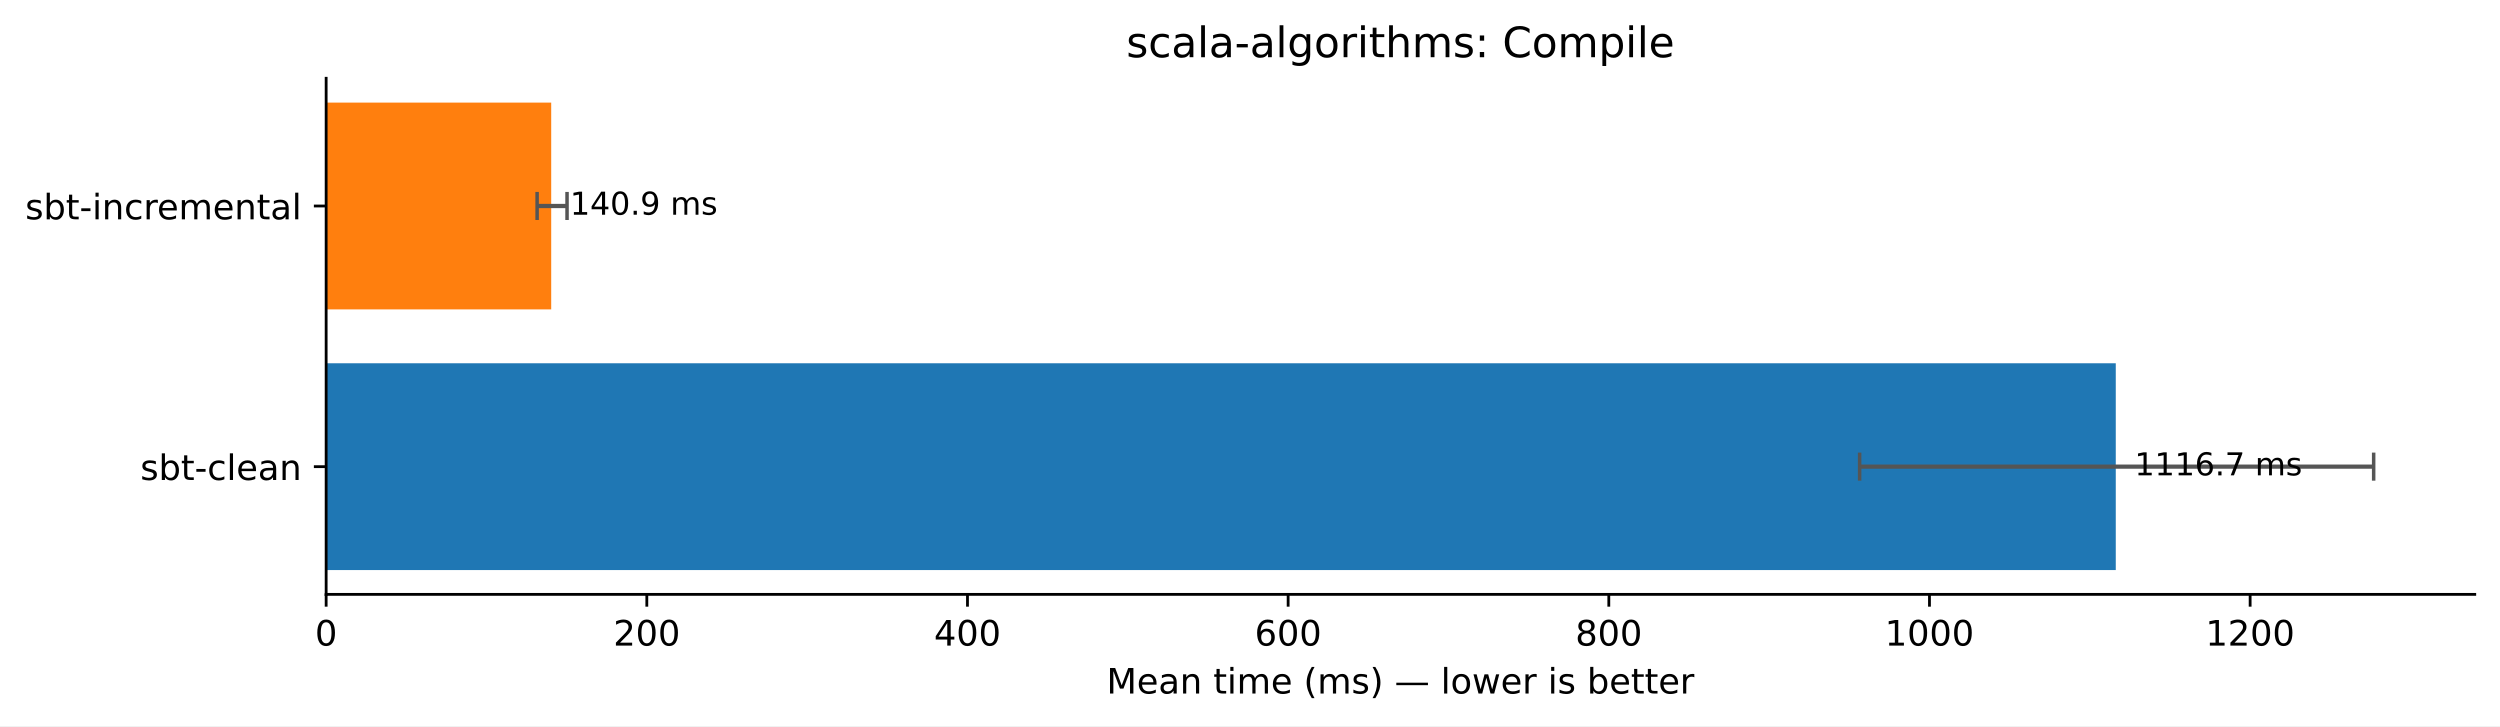
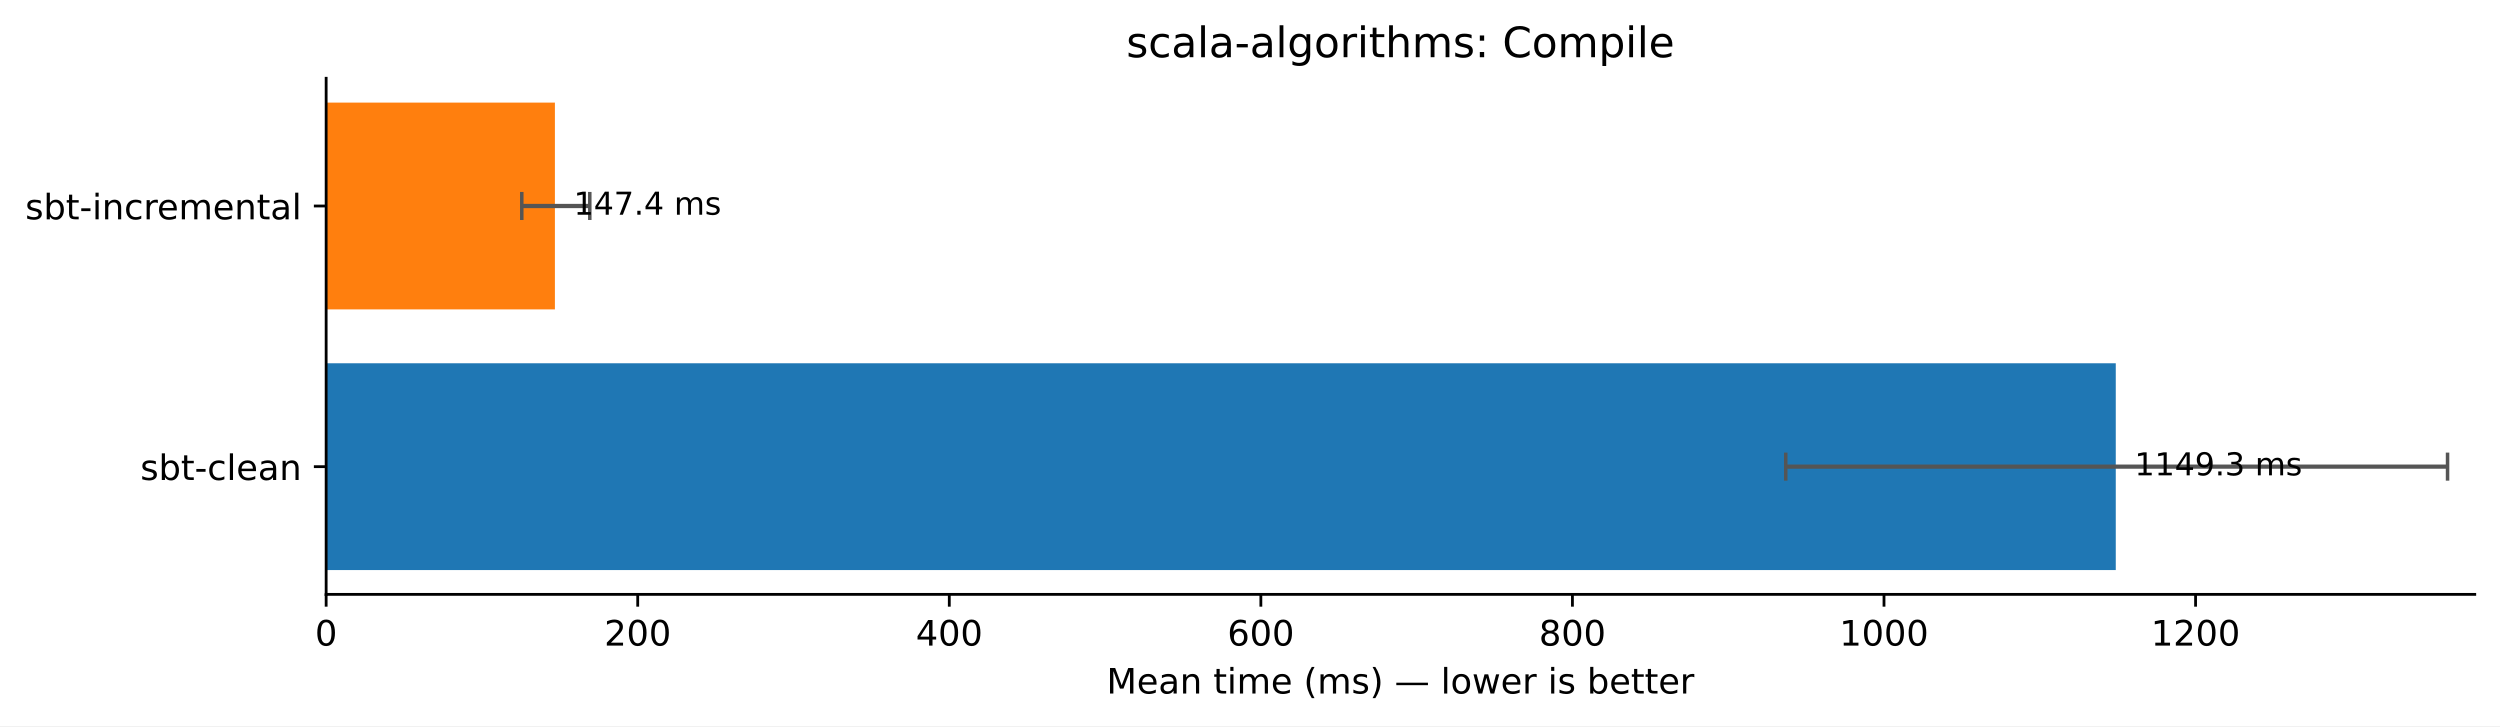
<svg xmlns="http://www.w3.org/2000/svg" xmlns:xlink="http://www.w3.org/1999/xlink" width="712.847pt" height="207.034pt" viewBox="0 0 712.847 207.034" version="1.1">
  <defs>
    <style type="text/css">*{stroke-linejoin: round; stroke-linecap: butt}</style>
  </defs>
  <g id="figure_1">
    <g id="patch_1">
      <path d="M -0 207.034  L 712.847 207.034  L 712.847 0  L -0 0  z " style="fill: #ffffff" />
    </g>
    <g id="axes_1">
      <g id="patch_2">
        <path d="M 92.997 169.478  L 705.647 169.478  L 705.647 22.318  L 92.997 22.318  z " style="fill: #ffffff" />
      </g>
      <g id="patch_3">
-         <path d="M 92.997 162.789  L 603.539 162.789  L 603.539 103.33  L 92.997 103.33  z " clip-path="url(#pb51895aafa)" style="fill: #1f77b4; stroke: #ffffff; stroke-width: 0.5; stroke-linejoin: miter" />
+         <path d="M 92.997 162.789  L 603.539 162.789  L 603.539 103.33  L 92.997 103.33  z " clip-path="url(#p2ff9eb02fa)" style="fill: #1f77b4; stroke: #ffffff; stroke-width: 0.5; stroke-linejoin: miter" />
      </g>
      <g id="patch_4">
-         <path d="M 92.997 88.466  L 157.419 88.466  L 157.419 29.007  L 92.997 29.007  z " clip-path="url(#pb51895aafa)" style="fill: #ff7f0e; stroke: #ffffff; stroke-width: 0.5; stroke-linejoin: miter" />
+         <path d="M 92.997 88.466  L 158.476 88.466  L 158.476 29.007  L 92.997 29.007  z " clip-path="url(#p2ff9eb02fa)" style="fill: #ff7f0e; stroke: #ffffff; stroke-width: 0.5; stroke-linejoin: miter" />
      </g>
      <g id="matplotlib.axis_1">
        <g id="xtick_1">
          <g id="line2d_1">
            <defs>
-               <path id="mb5d6c73ff8" d="M 0 0  L 0 3.5  " style="stroke: #000000; stroke-width: 0.8" />
+               <path id="m2e591550c9" d="M 0 0  L 0 3.5  " style="stroke: #000000; stroke-width: 0.8" />
            </defs>
            <g>
-               <use xlink:href="#mb5d6c73ff8" x="92.997" y="169.478" style="stroke: #000000; stroke-width: 0.8" />
+               <use xlink:href="#m2e591550c9" x="92.997" y="169.478" style="stroke: #000000; stroke-width: 0.8" />
            </g>
          </g>
          <g id="text_1">
            <g transform="translate(89.81562 184.0766) scale(0.1 -0.1)">
              <defs>
                <path id="DejaVuSans-30" d="M 2034 4250  Q 1547 4250 1301 3770  Q 1056 3291 1056 2328  Q 1056 1369 1301 889  Q 1547 409 2034 409  Q 2525 409 2770 889  Q 3016 1369 3016 2328  Q 3016 3291 2770 3770  Q 2525 4250 2034 4250  z M 2034 4750  Q 2819 4750 3233 4129  Q 3647 3509 3647 2328  Q 3647 1150 3233 529  Q 2819 -91 2034 -91  Q 1250 -91 836 529  Q 422 1150 422 2328  Q 422 3509 836 4129  Q 1250 4750 2034 4750  z " transform="scale(0.015625)" />
              </defs>
              <use xlink:href="#DejaVuSans-30" />
            </g>
          </g>
        </g>
        <g id="xtick_2">
          <g id="line2d_2">
            <g>
-               <use xlink:href="#mb5d6c73ff8" x="184.431" y="169.478" style="stroke: #000000; stroke-width: 0.8" />
+               <use xlink:href="#m2e591550c9" x="181.838" y="169.478" style="stroke: #000000; stroke-width: 0.8" />
            </g>
          </g>
          <g id="text_2">
-             <g transform="translate(174.887 184.0766) scale(0.1 -0.1)">
+             <g transform="translate(172.2941 184.0766) scale(0.1 -0.1)">
              <defs>
                <path id="DejaVuSans-32" d="M 1228 531  L 3431 531  L 3431 0  L 469 0  L 469 531  Q 828 903 1448 1529  Q 2069 2156 2228 2338  Q 2531 2678 2651 2914  Q 2772 3150 2772 3378  Q 2772 3750 2511 3984  Q 2250 4219 1831 4219  Q 1534 4219 1204 4116  Q 875 4013 500 3803  L 500 4441  Q 881 4594 1212 4672  Q 1544 4750 1819 4750  Q 2544 4750 2975 4387  Q 3406 4025 3406 3419  Q 3406 3131 3298 2873  Q 3191 2616 2906 2266  Q 2828 2175 2409 1742  Q 1991 1309 1228 531  z " transform="scale(0.015625)" />
              </defs>
              <use xlink:href="#DejaVuSans-32" />
              <use xlink:href="#DejaVuSans-30" transform="translate(63.62305 0)" />
              <use xlink:href="#DejaVuSans-30" transform="translate(127.2461 0)" />
            </g>
          </g>
        </g>
        <g id="xtick_3">
          <g id="line2d_3">
            <g>
-               <use xlink:href="#mb5d6c73ff8" x="275.865" y="169.478" style="stroke: #000000; stroke-width: 0.8" />
+               <use xlink:href="#m2e591550c9" x="270.679" y="169.478" style="stroke: #000000; stroke-width: 0.8" />
            </g>
          </g>
          <g id="text_3">
-             <g transform="translate(266.3208 184.0766) scale(0.1 -0.1)">
+             <g transform="translate(261.1351 184.0766) scale(0.1 -0.1)">
              <defs>
                <path id="DejaVuSans-34" d="M 2419 4116  L 825 1625  L 2419 1625  L 2419 4116  z M 2253 4666  L 3047 4666  L 3047 1625  L 3713 1625  L 3713 1100  L 3047 1100  L 3047 0  L 2419 0  L 2419 1100  L 313 1100  L 313 1709  L 2253 4666  z " transform="scale(0.015625)" />
              </defs>
              <use xlink:href="#DejaVuSans-34" />
              <use xlink:href="#DejaVuSans-30" transform="translate(63.62305 0)" />
              <use xlink:href="#DejaVuSans-30" transform="translate(127.2461 0)" />
            </g>
          </g>
        </g>
        <g id="xtick_4">
          <g id="line2d_4">
            <g>
-               <use xlink:href="#mb5d6c73ff8" x="367.298" y="169.478" style="stroke: #000000; stroke-width: 0.8" />
+               <use xlink:href="#m2e591550c9" x="359.52" y="169.478" style="stroke: #000000; stroke-width: 0.8" />
            </g>
          </g>
          <g id="text_4">
-             <g transform="translate(357.7546 184.0766) scale(0.1 -0.1)">
+             <g transform="translate(349.976 184.0766) scale(0.1 -0.1)">
              <defs>
                <path id="DejaVuSans-36" d="M 2113 2584  Q 1688 2584 1439 2293  Q 1191 2003 1191 1497  Q 1191 994 1439 701  Q 1688 409 2113 409  Q 2538 409 2786 701  Q 3034 994 3034 1497  Q 3034 2003 2786 2293  Q 2538 2584 2113 2584  z M 3366 4563  L 3366 3988  Q 3128 4100 2886 4159  Q 2644 4219 2406 4219  Q 1781 4219 1451 3797  Q 1122 3375 1075 2522  Q 1259 2794 1537 2939  Q 1816 3084 2150 3084  Q 2853 3084 3261 2657  Q 3669 2231 3669 1497  Q 3669 778 3244 343  Q 2819 -91 2113 -91  Q 1303 -91 875 529  Q 447 1150 447 2328  Q 447 3434 972 4092  Q 1497 4750 2381 4750  Q 2619 4750 2861 4703  Q 3103 4656 3366 4563  z " transform="scale(0.015625)" />
              </defs>
              <use xlink:href="#DejaVuSans-36" />
              <use xlink:href="#DejaVuSans-30" transform="translate(63.62305 0)" />
              <use xlink:href="#DejaVuSans-30" transform="translate(127.2461 0)" />
            </g>
          </g>
        </g>
        <g id="xtick_5">
          <g id="line2d_5">
            <g>
-               <use xlink:href="#mb5d6c73ff8" x="458.732" y="169.478" style="stroke: #000000; stroke-width: 0.8" />
+               <use xlink:href="#m2e591550c9" x="448.361" y="169.478" style="stroke: #000000; stroke-width: 0.8" />
            </g>
          </g>
          <g id="text_5">
-             <g transform="translate(449.1885 184.0766) scale(0.1 -0.1)">
+             <g transform="translate(438.817 184.0766) scale(0.1 -0.1)">
              <defs>
                <path id="DejaVuSans-38" d="M 2034 2216  Q 1584 2216 1326 1975  Q 1069 1734 1069 1313  Q 1069 891 1326 650  Q 1584 409 2034 409  Q 2484 409 2743 651  Q 3003 894 3003 1313  Q 3003 1734 2745 1975  Q 2488 2216 2034 2216  z M 1403 2484  Q 997 2584 770 2862  Q 544 3141 544 3541  Q 544 4100 942 4425  Q 1341 4750 2034 4750  Q 2731 4750 3128 4425  Q 3525 4100 3525 3541  Q 3525 3141 3298 2862  Q 3072 2584 2669 2484  Q 3125 2378 3379 2068  Q 3634 1759 3634 1313  Q 3634 634 3220 271  Q 2806 -91 2034 -91  Q 1263 -91 848 271  Q 434 634 434 1313  Q 434 1759 690 2068  Q 947 2378 1403 2484  z M 1172 3481  Q 1172 3119 1398 2916  Q 1625 2713 2034 2713  Q 2441 2713 2670 2916  Q 2900 3119 2900 3481  Q 2900 3844 2670 4047  Q 2441 4250 2034 4250  Q 1625 4250 1398 4047  Q 1172 3844 1172 3481  z " transform="scale(0.015625)" />
              </defs>
              <use xlink:href="#DejaVuSans-38" />
              <use xlink:href="#DejaVuSans-30" transform="translate(63.62305 0)" />
              <use xlink:href="#DejaVuSans-30" transform="translate(127.2461 0)" />
            </g>
          </g>
        </g>
        <g id="xtick_6">
          <g id="line2d_6">
            <g>
-               <use xlink:href="#mb5d6c73ff8" x="550.166" y="169.478" style="stroke: #000000; stroke-width: 0.8" />
+               <use xlink:href="#m2e591550c9" x="537.202" y="169.478" style="stroke: #000000; stroke-width: 0.8" />
            </g>
          </g>
          <g id="text_6">
-             <g transform="translate(537.4411 184.0766) scale(0.1 -0.1)">
+             <g transform="translate(524.4767 184.0766) scale(0.1 -0.1)">
              <defs>
                <path id="DejaVuSans-31" d="M 794 531  L 1825 531  L 1825 4091  L 703 3866  L 703 4441  L 1819 4666  L 2450 4666  L 2450 531  L 3481 531  L 3481 0  L 794 0  L 794 531  z " transform="scale(0.015625)" />
              </defs>
              <use xlink:href="#DejaVuSans-31" />
              <use xlink:href="#DejaVuSans-30" transform="translate(63.62305 0)" />
              <use xlink:href="#DejaVuSans-30" transform="translate(127.2461 0)" />
              <use xlink:href="#DejaVuSans-30" transform="translate(190.8691 0)" />
            </g>
          </g>
        </g>
        <g id="xtick_7">
          <g id="line2d_7">
            <g>
-               <use xlink:href="#mb5d6c73ff8" x="641.6" y="169.478" style="stroke: #000000; stroke-width: 0.8" />
+               <use xlink:href="#m2e591550c9" x="626.043" y="169.478" style="stroke: #000000; stroke-width: 0.8" />
            </g>
          </g>
          <g id="text_7">
-             <g transform="translate(628.8749 184.0766) scale(0.1 -0.1)">
+             <g transform="translate(613.3177 184.0766) scale(0.1 -0.1)">
              <use xlink:href="#DejaVuSans-31" />
              <use xlink:href="#DejaVuSans-32" transform="translate(63.62305 0)" />
              <use xlink:href="#DejaVuSans-30" transform="translate(127.2461 0)" />
              <use xlink:href="#DejaVuSans-30" transform="translate(190.8691 0)" />
            </g>
          </g>
        </g>
        <g id="text_8">
          <g transform="translate(315.525 197.7547) scale(0.1 -0.1)">
            <defs>
              <path id="DejaVuSans-4d" d="M 628 4666  L 1569 4666  L 2759 1491  L 3956 4666  L 4897 4666  L 4897 0  L 4281 0  L 4281 4097  L 3078 897  L 2444 897  L 1241 4097  L 1241 0  L 628 0  L 628 4666  z " transform="scale(0.015625)" />
              <path id="DejaVuSans-65" d="M 3597 1894  L 3597 1613  L 953 1613  Q 991 1019 1311 708  Q 1631 397 2203 397  Q 2534 397 2845 478  Q 3156 559 3463 722  L 3463 178  Q 3153 47 2828 -22  Q 2503 -91 2169 -91  Q 1331 -91 842 396  Q 353 884 353 1716  Q 353 2575 817 3079  Q 1281 3584 2069 3584  Q 2775 3584 3186 3129  Q 3597 2675 3597 1894  z M 3022 2063  Q 3016 2534 2758 2815  Q 2500 3097 2075 3097  Q 1594 3097 1305 2825  Q 1016 2553 972 2059  L 3022 2063  z " transform="scale(0.015625)" />
              <path id="DejaVuSans-61" d="M 2194 1759  Q 1497 1759 1228 1600  Q 959 1441 959 1056  Q 959 750 1161 570  Q 1363 391 1709 391  Q 2188 391 2477 730  Q 2766 1069 2766 1631  L 2766 1759  L 2194 1759  z M 3341 1997  L 3341 0  L 2766 0  L 2766 531  Q 2569 213 2275 61  Q 1981 -91 1556 -91  Q 1019 -91 701 211  Q 384 513 384 1019  Q 384 1609 779 1909  Q 1175 2209 1959 2209  L 2766 2209  L 2766 2266  Q 2766 2663 2505 2880  Q 2244 3097 1772 3097  Q 1472 3097 1187 3025  Q 903 2953 641 2809  L 641 3341  Q 956 3463 1253 3523  Q 1550 3584 1831 3584  Q 2591 3584 2966 3190  Q 3341 2797 3341 1997  z " transform="scale(0.015625)" />
              <path id="DejaVuSans-6e" d="M 3513 2113  L 3513 0  L 2938 0  L 2938 2094  Q 2938 2591 2744 2837  Q 2550 3084 2163 3084  Q 1697 3084 1428 2787  Q 1159 2491 1159 1978  L 1159 0  L 581 0  L 581 3500  L 1159 3500  L 1159 2956  Q 1366 3272 1645 3428  Q 1925 3584 2291 3584  Q 2894 3584 3203 3211  Q 3513 2838 3513 2113  z " transform="scale(0.015625)" />
              <path id="DejaVuSans-20" transform="scale(0.015625)" />
              <path id="DejaVuSans-74" d="M 1172 4494  L 1172 3500  L 2356 3500  L 2356 3053  L 1172 3053  L 1172 1153  Q 1172 725 1289 603  Q 1406 481 1766 481  L 2356 481  L 2356 0  L 1766 0  Q 1100 0 847 248  Q 594 497 594 1153  L 594 3053  L 172 3053  L 172 3500  L 594 3500  L 594 4494  L 1172 4494  z " transform="scale(0.015625)" />
              <path id="DejaVuSans-69" d="M 603 3500  L 1178 3500  L 1178 0  L 603 0  L 603 3500  z M 603 4863  L 1178 4863  L 1178 4134  L 603 4134  L 603 4863  z " transform="scale(0.015625)" />
              <path id="DejaVuSans-6d" d="M 3328 2828  Q 3544 3216 3844 3400  Q 4144 3584 4550 3584  Q 5097 3584 5394 3201  Q 5691 2819 5691 2113  L 5691 0  L 5113 0  L 5113 2094  Q 5113 2597 4934 2840  Q 4756 3084 4391 3084  Q 3944 3084 3684 2787  Q 3425 2491 3425 1978  L 3425 0  L 2847 0  L 2847 2094  Q 2847 2600 2669 2842  Q 2491 3084 2119 3084  Q 1678 3084 1418 2786  Q 1159 2488 1159 1978  L 1159 0  L 581 0  L 581 3500  L 1159 3500  L 1159 2956  Q 1356 3278 1631 3431  Q 1906 3584 2284 3584  Q 2666 3584 2933 3390  Q 3200 3197 3328 2828  z " transform="scale(0.015625)" />
              <path id="DejaVuSans-28" d="M 1984 4856  Q 1566 4138 1362 3434  Q 1159 2731 1159 2009  Q 1159 1288 1364 580  Q 1569 -128 1984 -844  L 1484 -844  Q 1016 -109 783 600  Q 550 1309 550 2009  Q 550 2706 781 3412  Q 1013 4119 1484 4856  L 1984 4856  z " transform="scale(0.015625)" />
              <path id="DejaVuSans-73" d="M 2834 3397  L 2834 2853  Q 2591 2978 2328 3040  Q 2066 3103 1784 3103  Q 1356 3103 1142 2972  Q 928 2841 928 2578  Q 928 2378 1081 2264  Q 1234 2150 1697 2047  L 1894 2003  Q 2506 1872 2764 1633  Q 3022 1394 3022 966  Q 3022 478 2636 193  Q 2250 -91 1575 -91  Q 1294 -91 989 -36  Q 684 19 347 128  L 347 722  Q 666 556 975 473  Q 1284 391 1588 391  Q 1994 391 2212 530  Q 2431 669 2431 922  Q 2431 1156 2273 1281  Q 2116 1406 1581 1522  L 1381 1569  Q 847 1681 609 1914  Q 372 2147 372 2553  Q 372 3047 722 3315  Q 1072 3584 1716 3584  Q 2034 3584 2315 3537  Q 2597 3491 2834 3397  z " transform="scale(0.015625)" />
              <path id="DejaVuSans-29" d="M 513 4856  L 1013 4856  Q 1481 4119 1714 3412  Q 1947 2706 1947 2009  Q 1947 1309 1714 600  Q 1481 -109 1013 -844  L 513 -844  Q 928 -128 1133 580  Q 1338 1288 1338 2009  Q 1338 2731 1133 3434  Q 928 4138 513 4856  z " transform="scale(0.015625)" />
              <path id="DejaVuSans-2014" d="M 313 1978  L 6088 1978  L 6088 1528  L 313 1528  L 313 1978  z " transform="scale(0.015625)" />
              <path id="DejaVuSans-6c" d="M 603 4863  L 1178 4863  L 1178 0  L 603 0  L 603 4863  z " transform="scale(0.015625)" />
              <path id="DejaVuSans-6f" d="M 1959 3097  Q 1497 3097 1228 2736  Q 959 2375 959 1747  Q 959 1119 1226 758  Q 1494 397 1959 397  Q 2419 397 2687 759  Q 2956 1122 2956 1747  Q 2956 2369 2687 2733  Q 2419 3097 1959 3097  z M 1959 3584  Q 2709 3584 3137 3096  Q 3566 2609 3566 1747  Q 3566 888 3137 398  Q 2709 -91 1959 -91  Q 1206 -91 779 398  Q 353 888 353 1747  Q 353 2609 779 3096  Q 1206 3584 1959 3584  z " transform="scale(0.015625)" />
              <path id="DejaVuSans-77" d="M 269 3500  L 844 3500  L 1563 769  L 2278 3500  L 2956 3500  L 3675 769  L 4391 3500  L 4966 3500  L 4050 0  L 3372 0  L 2619 2869  L 1863 0  L 1184 0  L 269 3500  z " transform="scale(0.015625)" />
              <path id="DejaVuSans-72" d="M 2631 2963  Q 2534 3019 2420 3045  Q 2306 3072 2169 3072  Q 1681 3072 1420 2755  Q 1159 2438 1159 1844  L 1159 0  L 581 0  L 581 3500  L 1159 3500  L 1159 2956  Q 1341 3275 1631 3429  Q 1922 3584 2338 3584  Q 2397 3584 2469 3576  Q 2541 3569 2628 3553  L 2631 2963  z " transform="scale(0.015625)" />
              <path id="DejaVuSans-62" d="M 3116 1747  Q 3116 2381 2855 2742  Q 2594 3103 2138 3103  Q 1681 3103 1420 2742  Q 1159 2381 1159 1747  Q 1159 1113 1420 752  Q 1681 391 2138 391  Q 2594 391 2855 752  Q 3116 1113 3116 1747  z M 1159 2969  Q 1341 3281 1617 3432  Q 1894 3584 2278 3584  Q 2916 3584 3314 3078  Q 3713 2572 3713 1747  Q 3713 922 3314 415  Q 2916 -91 2278 -91  Q 1894 -91 1617 61  Q 1341 213 1159 525  L 1159 0  L 581 0  L 581 4863  L 1159 4863  L 1159 2969  z " transform="scale(0.015625)" />
            </defs>
            <use xlink:href="#DejaVuSans-4d" />
            <use xlink:href="#DejaVuSans-65" transform="translate(86.2793 0)" />
            <use xlink:href="#DejaVuSans-61" transform="translate(147.8027 0)" />
            <use xlink:href="#DejaVuSans-6e" transform="translate(209.082 0)" />
            <use xlink:href="#DejaVuSans-20" transform="translate(272.4609 0)" />
            <use xlink:href="#DejaVuSans-74" transform="translate(304.248 0)" />
            <use xlink:href="#DejaVuSans-69" transform="translate(343.457 0)" />
            <use xlink:href="#DejaVuSans-6d" transform="translate(371.2402 0)" />
            <use xlink:href="#DejaVuSans-65" transform="translate(468.6523 0)" />
            <use xlink:href="#DejaVuSans-20" transform="translate(530.1758 0)" />
            <use xlink:href="#DejaVuSans-28" transform="translate(561.9629 0)" />
            <use xlink:href="#DejaVuSans-6d" transform="translate(600.9766 0)" />
            <use xlink:href="#DejaVuSans-73" transform="translate(698.3887 0)" />
            <use xlink:href="#DejaVuSans-29" transform="translate(750.4883 0)" />
            <use xlink:href="#DejaVuSans-20" transform="translate(789.502 0)" />
            <use xlink:href="#DejaVuSans-2014" transform="translate(821.2891 0)" />
            <use xlink:href="#DejaVuSans-20" transform="translate(921.2891 0)" />
            <use xlink:href="#DejaVuSans-6c" transform="translate(953.0762 0)" />
            <use xlink:href="#DejaVuSans-6f" transform="translate(980.8594 0)" />
            <use xlink:href="#DejaVuSans-77" transform="translate(1042.041 0)" />
            <use xlink:href="#DejaVuSans-65" transform="translate(1123.828 0)" />
            <use xlink:href="#DejaVuSans-72" transform="translate(1185.352 0)" />
            <use xlink:href="#DejaVuSans-20" transform="translate(1226.465 0)" />
            <use xlink:href="#DejaVuSans-69" transform="translate(1258.252 0)" />
            <use xlink:href="#DejaVuSans-73" transform="translate(1286.035 0)" />
            <use xlink:href="#DejaVuSans-20" transform="translate(1338.135 0)" />
            <use xlink:href="#DejaVuSans-62" transform="translate(1369.922 0)" />
            <use xlink:href="#DejaVuSans-65" transform="translate(1433.398 0)" />
            <use xlink:href="#DejaVuSans-74" transform="translate(1494.922 0)" />
            <use xlink:href="#DejaVuSans-74" transform="translate(1534.131 0)" />
            <use xlink:href="#DejaVuSans-65" transform="translate(1573.34 0)" />
            <use xlink:href="#DejaVuSans-72" transform="translate(1634.863 0)" />
          </g>
        </g>
      </g>
      <g id="matplotlib.axis_2">
        <g id="ytick_1">
          <g id="line2d_8">
            <defs>
-               <path id="m05a77fdeda" d="M 0 0  L -3.5 0  " style="stroke: #000000; stroke-width: 0.8" />
+               <path id="md49dde060f" d="M 0 0  L -3.5 0  " style="stroke: #000000; stroke-width: 0.8" />
            </defs>
            <g>
-               <use xlink:href="#m05a77fdeda" x="92.997" y="133.06" style="stroke: #000000; stroke-width: 0.8" />
+               <use xlink:href="#md49dde060f" x="92.997" y="133.06" style="stroke: #000000; stroke-width: 0.8" />
            </g>
          </g>
          <g id="text_9">
            <g transform="translate(40.01562 136.859) scale(0.1 -0.1)">
              <defs>
                <path id="DejaVuSans-2d" d="M 313 2009  L 1997 2009  L 1997 1497  L 313 1497  L 313 2009  z " transform="scale(0.015625)" />
                <path id="DejaVuSans-63" d="M 3122 3366  L 3122 2828  Q 2878 2963 2633 3030  Q 2388 3097 2138 3097  Q 1578 3097 1268 2742  Q 959 2388 959 1747  Q 959 1106 1268 751  Q 1578 397 2138 397  Q 2388 397 2633 464  Q 2878 531 3122 666  L 3122 134  Q 2881 22 2623 -34  Q 2366 -91 2075 -91  Q 1284 -91 818 406  Q 353 903 353 1747  Q 353 2603 823 3093  Q 1294 3584 2113 3584  Q 2378 3584 2631 3529  Q 2884 3475 3122 3366  z " transform="scale(0.015625)" />
              </defs>
              <use xlink:href="#DejaVuSans-73" />
              <use xlink:href="#DejaVuSans-62" transform="translate(52.09961 0)" />
              <use xlink:href="#DejaVuSans-74" transform="translate(115.5762 0)" />
              <use xlink:href="#DejaVuSans-2d" transform="translate(154.7852 0)" />
              <use xlink:href="#DejaVuSans-63" transform="translate(190.8691 0)" />
              <use xlink:href="#DejaVuSans-6c" transform="translate(245.8496 0)" />
              <use xlink:href="#DejaVuSans-65" transform="translate(273.6328 0)" />
              <use xlink:href="#DejaVuSans-61" transform="translate(335.1562 0)" />
              <use xlink:href="#DejaVuSans-6e" transform="translate(396.4355 0)" />
            </g>
          </g>
        </g>
        <g id="ytick_2">
          <g id="line2d_9">
            <g>
-               <use xlink:href="#m05a77fdeda" x="92.997" y="58.737" style="stroke: #000000; stroke-width: 0.8" />
+               <use xlink:href="#md49dde060f" x="92.997" y="58.737" style="stroke: #000000; stroke-width: 0.8" />
            </g>
          </g>
          <g id="text_10">
            <g transform="translate(7.2 62.53573) scale(0.1 -0.1)">
              <use xlink:href="#DejaVuSans-73" />
              <use xlink:href="#DejaVuSans-62" transform="translate(52.09961 0)" />
              <use xlink:href="#DejaVuSans-74" transform="translate(115.5762 0)" />
              <use xlink:href="#DejaVuSans-2d" transform="translate(154.7852 0)" />
              <use xlink:href="#DejaVuSans-69" transform="translate(190.8691 0)" />
              <use xlink:href="#DejaVuSans-6e" transform="translate(218.6523 0)" />
              <use xlink:href="#DejaVuSans-63" transform="translate(282.0312 0)" />
              <use xlink:href="#DejaVuSans-72" transform="translate(337.0117 0)" />
              <use xlink:href="#DejaVuSans-65" transform="translate(375.875 0)" />
              <use xlink:href="#DejaVuSans-6d" transform="translate(437.3984 0)" />
              <use xlink:href="#DejaVuSans-65" transform="translate(534.8105 0)" />
              <use xlink:href="#DejaVuSans-6e" transform="translate(596.334 0)" />
              <use xlink:href="#DejaVuSans-74" transform="translate(659.7129 0)" />
              <use xlink:href="#DejaVuSans-61" transform="translate(698.9219 0)" />
              <use xlink:href="#DejaVuSans-6c" transform="translate(760.2012 0)" />
            </g>
          </g>
        </g>
      </g>
      <g id="LineCollection_1">
-         <path d="M 530.253 133.06  L 676.824 133.06  " clip-path="url(#pb51895aafa)" style="fill: none; stroke: #555555; stroke-width: 1.2" />
-         <path d="M 153.153 58.737  L 161.686 58.737  " clip-path="url(#pb51895aafa)" style="fill: none; stroke: #555555; stroke-width: 1.2" />
+         <path d="M 509.187 133.06  L 697.89 133.06  " clip-path="url(#p2ff9eb02fa)" style="fill: none; stroke: #555555; stroke-width: 1.2" />
+         <path d="M 148.781 58.737  L 168.172 58.737  " clip-path="url(#p2ff9eb02fa)" style="fill: none; stroke: #555555; stroke-width: 1.2" />
      </g>
      <g id="line2d_10">
        <defs>
-           <path id="m5eb39b03f2" d="M 0 4  L 0 -4  " style="stroke: #555555" />
+           <path id="m0cfa99254d" d="M 0 4  L 0 -4  " style="stroke: #555555" />
        </defs>
-         <g clip-path="url(#pb51895aafa)">
-           <use xlink:href="#m5eb39b03f2" x="530.253" y="133.06" style="fill: #1f77b4; stroke: #555555" />
-           <use xlink:href="#m5eb39b03f2" x="153.153" y="58.737" style="fill: #1f77b4; stroke: #555555" />
+         <g clip-path="url(#p2ff9eb02fa)">
+           <use xlink:href="#m0cfa99254d" x="509.187" y="133.06" style="fill: #1f77b4; stroke: #555555" />
+           <use xlink:href="#m0cfa99254d" x="148.781" y="58.737" style="fill: #1f77b4; stroke: #555555" />
        </g>
      </g>
      <g id="line2d_11">
-         <g clip-path="url(#pb51895aafa)">
-           <use xlink:href="#m5eb39b03f2" x="676.824" y="133.06" style="fill: #1f77b4; stroke: #555555" />
-           <use xlink:href="#m5eb39b03f2" x="161.686" y="58.737" style="fill: #1f77b4; stroke: #555555" />
+         <g clip-path="url(#p2ff9eb02fa)">
+           <use xlink:href="#m0cfa99254d" x="697.89" y="133.06" style="fill: #1f77b4; stroke: #555555" />
+           <use xlink:href="#m0cfa99254d" x="168.172" y="58.737" style="fill: #1f77b4; stroke: #555555" />
        </g>
      </g>
      <g id="patch_5">
        <path d="M 92.997 169.478  L 92.997 22.318  " style="fill: none; stroke: #000000; stroke-width: 0.8; stroke-linejoin: miter; stroke-linecap: square" />
      </g>
      <g id="patch_6">
        <path d="M 92.997 169.478  L 705.647 169.478  " style="fill: none; stroke: #000000; stroke-width: 0.8; stroke-linejoin: miter; stroke-linecap: square" />
      </g>
      <g id="text_11">
        <g transform="translate(608.644 135.5432) scale(0.09 -0.09)">
          <defs>
+             <path id="DejaVuSans-39" d="M 703 97  L 703 672  Q 941 559 1184 500  Q 1428 441 1663 441  Q 2288 441 2617 861  Q 2947 1281 2994 2138  Q 2813 1869 2534 1725  Q 2256 1581 1919 1581  Q 1219 1581 811 2004  Q 403 2428 403 3163  Q 403 3881 828 4315  Q 1253 4750 1959 4750  Q 2769 4750 3195 4129  Q 3622 3509 3622 2328  Q 3622 1225 3098 567  Q 2575 -91 1691 -91  Q 1453 -91 1209 -44  Q 966 3 703 97  z M 1959 2075  Q 2384 2075 2632 2365  Q 2881 2656 2881 3163  Q 2881 3666 2632 3958  Q 2384 4250 1959 4250  Q 1534 4250 1286 3958  Q 1038 3666 1038 3163  Q 1038 2656 1286 2365  Q 1534 2075 1959 2075  z " transform="scale(0.015625)" />
            <path id="DejaVuSans-2e" d="M 684 794  L 1344 794  L 1344 0  L 684 0  L 684 794  z " transform="scale(0.015625)" />
+             <path id="DejaVuSans-33" d="M 2597 2516  Q 3050 2419 3304 2112  Q 3559 1806 3559 1356  Q 3559 666 3084 287  Q 2609 -91 1734 -91  Q 1441 -91 1130 -33  Q 819 25 488 141  L 488 750  Q 750 597 1062 519  Q 1375 441 1716 441  Q 2309 441 2620 675  Q 2931 909 2931 1356  Q 2931 1769 2642 2001  Q 2353 2234 1838 2234  L 1294 2234  L 1294 2753  L 1863 2753  Q 2328 2753 2575 2939  Q 2822 3125 2822 3475  Q 2822 3834 2567 4026  Q 2313 4219 1838 4219  Q 1578 4219 1281 4162  Q 984 4106 628 3988  L 628 4550  Q 988 4650 1302 4700  Q 1616 4750 1894 4750  Q 2613 4750 3031 4423  Q 3450 4097 3450 3541  Q 3450 3153 3228 2886  Q 3006 2619 2597 2516  z " transform="scale(0.015625)" />
+           </defs>
+           <use xlink:href="#DejaVuSans-31" />
+           <use xlink:href="#DejaVuSans-31" transform="translate(63.62305 0)" />
+           <use xlink:href="#DejaVuSans-34" transform="translate(127.2461 0)" />
+           <use xlink:href="#DejaVuSans-39" transform="translate(190.8691 0)" />
+           <use xlink:href="#DejaVuSans-2e" transform="translate(254.4922 0)" />
+           <use xlink:href="#DejaVuSans-33" transform="translate(286.2793 0)" />
+           <use xlink:href="#DejaVuSans-20" transform="translate(349.9023 0)" />
+           <use xlink:href="#DejaVuSans-6d" transform="translate(381.6895 0)" />
+           <use xlink:href="#DejaVuSans-73" transform="translate(479.1016 0)" />
+         </g>
+       </g>
+       <g id="text_12">
+         <g transform="translate(163.5818 61.21995) scale(0.09 -0.09)">
+           <defs>
            <path id="DejaVuSans-37" d="M 525 4666  L 3525 4666  L 3525 4397  L 1831 0  L 1172 0  L 2766 4134  L 525 4134  L 525 4666  z " transform="scale(0.015625)" />
          </defs>
          <use xlink:href="#DejaVuSans-31" />
-           <use xlink:href="#DejaVuSans-31" transform="translate(63.62305 0)" />
-           <use xlink:href="#DejaVuSans-31" transform="translate(127.2461 0)" />
-           <use xlink:href="#DejaVuSans-36" transform="translate(190.8691 0)" />
-           <use xlink:href="#DejaVuSans-2e" transform="translate(254.4922 0)" />
-           <use xlink:href="#DejaVuSans-37" transform="translate(286.2793 0)" />
-           <use xlink:href="#DejaVuSans-20" transform="translate(349.9023 0)" />
-           <use xlink:href="#DejaVuSans-6d" transform="translate(381.6895 0)" />
-           <use xlink:href="#DejaVuSans-73" transform="translate(479.1016 0)" />
-         </g>
-       </g>
-       <g id="text_12">
-         <g transform="translate(162.5246 61.21995) scale(0.09 -0.09)">
-           <defs>
-             <path id="DejaVuSans-39" d="M 703 97  L 703 672  Q 941 559 1184 500  Q 1428 441 1663 441  Q 2288 441 2617 861  Q 2947 1281 2994 2138  Q 2813 1869 2534 1725  Q 2256 1581 1919 1581  Q 1219 1581 811 2004  Q 403 2428 403 3163  Q 403 3881 828 4315  Q 1253 4750 1959 4750  Q 2769 4750 3195 4129  Q 3622 3509 3622 2328  Q 3622 1225 3098 567  Q 2575 -91 1691 -91  Q 1453 -91 1209 -44  Q 966 3 703 97  z M 1959 2075  Q 2384 2075 2632 2365  Q 2881 2656 2881 3163  Q 2881 3666 2632 3958  Q 2384 4250 1959 4250  Q 1534 4250 1286 3958  Q 1038 3666 1038 3163  Q 1038 2656 1286 2365  Q 1534 2075 1959 2075  z " transform="scale(0.015625)" />
-           </defs>
-           <use xlink:href="#DejaVuSans-31" />
          <use xlink:href="#DejaVuSans-34" transform="translate(63.62305 0)" />
-           <use xlink:href="#DejaVuSans-30" transform="translate(127.2461 0)" />
+           <use xlink:href="#DejaVuSans-37" transform="translate(127.2461 0)" />
          <use xlink:href="#DejaVuSans-2e" transform="translate(190.8691 0)" />
-           <use xlink:href="#DejaVuSans-39" transform="translate(222.6562 0)" />
+           <use xlink:href="#DejaVuSans-34" transform="translate(222.6562 0)" />
          <use xlink:href="#DejaVuSans-20" transform="translate(286.2793 0)" />
          <use xlink:href="#DejaVuSans-6d" transform="translate(318.0664 0)" />
          <use xlink:href="#DejaVuSans-73" transform="translate(415.4785 0)" />
        </g>
      </g>
      <g id="text_13">
        <g transform="translate(321.1616 16.31812) scale(0.12 -0.12)">
          <defs>
            <path id="DejaVuSans-67" d="M 2906 1791  Q 2906 2416 2648 2759  Q 2391 3103 1925 3103  Q 1463 3103 1205 2759  Q 947 2416 947 1791  Q 947 1169 1205 825  Q 1463 481 1925 481  Q 2391 481 2648 825  Q 2906 1169 2906 1791  z M 3481 434  Q 3481 -459 3084 -895  Q 2688 -1331 1869 -1331  Q 1566 -1331 1297 -1286  Q 1028 -1241 775 -1147  L 775 -588  Q 1028 -725 1275 -790  Q 1522 -856 1778 -856  Q 2344 -856 2625 -561  Q 2906 -266 2906 331  L 2906 616  Q 2728 306 2450 153  Q 2172 0 1784 0  Q 1141 0 747 490  Q 353 981 353 1791  Q 353 2603 747 3093  Q 1141 3584 1784 3584  Q 2172 3584 2450 3431  Q 2728 3278 2906 2969  L 2906 3500  L 3481 3500  L 3481 434  z " transform="scale(0.015625)" />
            <path id="DejaVuSans-68" d="M 3513 2113  L 3513 0  L 2938 0  L 2938 2094  Q 2938 2591 2744 2837  Q 2550 3084 2163 3084  Q 1697 3084 1428 2787  Q 1159 2491 1159 1978  L 1159 0  L 581 0  L 581 4863  L 1159 4863  L 1159 2956  Q 1366 3272 1645 3428  Q 1925 3584 2291 3584  Q 2894 3584 3203 3211  Q 3513 2838 3513 2113  z " transform="scale(0.015625)" />
            <path id="DejaVuSans-3a" d="M 750 794  L 1409 794  L 1409 0  L 750 0  L 750 794  z M 750 3309  L 1409 3309  L 1409 2516  L 750 2516  L 750 3309  z " transform="scale(0.015625)" />
            <path id="DejaVuSans-43" d="M 4122 4306  L 4122 3641  Q 3803 3938 3442 4084  Q 3081 4231 2675 4231  Q 1875 4231 1450 3742  Q 1025 3253 1025 2328  Q 1025 1406 1450 917  Q 1875 428 2675 428  Q 3081 428 3442 575  Q 3803 722 4122 1019  L 4122 359  Q 3791 134 3420 21  Q 3050 -91 2638 -91  Q 1578 -91 968 557  Q 359 1206 359 2328  Q 359 3453 968 4101  Q 1578 4750 2638 4750  Q 3056 4750 3426 4639  Q 3797 4528 4122 4306  z " transform="scale(0.015625)" />
            <path id="DejaVuSans-70" d="M 1159 525  L 1159 -1331  L 581 -1331  L 581 3500  L 1159 3500  L 1159 2969  Q 1341 3281 1617 3432  Q 1894 3584 2278 3584  Q 2916 3584 3314 3078  Q 3713 2572 3713 1747  Q 3713 922 3314 415  Q 2916 -91 2278 -91  Q 1894 -91 1617 61  Q 1341 213 1159 525  z M 3116 1747  Q 3116 2381 2855 2742  Q 2594 3103 2138 3103  Q 1681 3103 1420 2742  Q 1159 2381 1159 1747  Q 1159 1113 1420 752  Q 1681 391 2138 391  Q 2594 391 2855 752  Q 3116 1113 3116 1747  z " transform="scale(0.015625)" />
          </defs>
          <use xlink:href="#DejaVuSans-73" />
          <use xlink:href="#DejaVuSans-63" transform="translate(52.09961 0)" />
          <use xlink:href="#DejaVuSans-61" transform="translate(107.0801 0)" />
          <use xlink:href="#DejaVuSans-6c" transform="translate(168.3594 0)" />
          <use xlink:href="#DejaVuSans-61" transform="translate(196.1426 0)" />
          <use xlink:href="#DejaVuSans-2d" transform="translate(257.4219 0)" />
          <use xlink:href="#DejaVuSans-61" transform="translate(293.5059 0)" />
          <use xlink:href="#DejaVuSans-6c" transform="translate(354.7852 0)" />
          <use xlink:href="#DejaVuSans-67" transform="translate(382.5684 0)" />
          <use xlink:href="#DejaVuSans-6f" transform="translate(446.0449 0)" />
          <use xlink:href="#DejaVuSans-72" transform="translate(507.2266 0)" />
          <use xlink:href="#DejaVuSans-69" transform="translate(548.3398 0)" />
          <use xlink:href="#DejaVuSans-74" transform="translate(576.123 0)" />
          <use xlink:href="#DejaVuSans-68" transform="translate(615.332 0)" />
          <use xlink:href="#DejaVuSans-6d" transform="translate(678.7109 0)" />
          <use xlink:href="#DejaVuSans-73" transform="translate(776.123 0)" />
          <use xlink:href="#DejaVuSans-3a" transform="translate(828.2227 0)" />
          <use xlink:href="#DejaVuSans-20" transform="translate(861.9141 0)" />
          <use xlink:href="#DejaVuSans-43" transform="translate(893.7012 0)" />
          <use xlink:href="#DejaVuSans-6f" transform="translate(963.5254 0)" />
          <use xlink:href="#DejaVuSans-6d" transform="translate(1024.707 0)" />
          <use xlink:href="#DejaVuSans-70" transform="translate(1122.119 0)" />
          <use xlink:href="#DejaVuSans-69" transform="translate(1185.596 0)" />
          <use xlink:href="#DejaVuSans-6c" transform="translate(1213.379 0)" />
          <use xlink:href="#DejaVuSans-65" transform="translate(1241.162 0)" />
        </g>
      </g>
    </g>
  </g>
  <defs>
-     <clipPath id="pb51895aafa">
+     <clipPath id="p2ff9eb02fa">
      <rect x="92.997" y="22.318" width="612.65" height="147.16" />
    </clipPath>
  </defs>
</svg>
